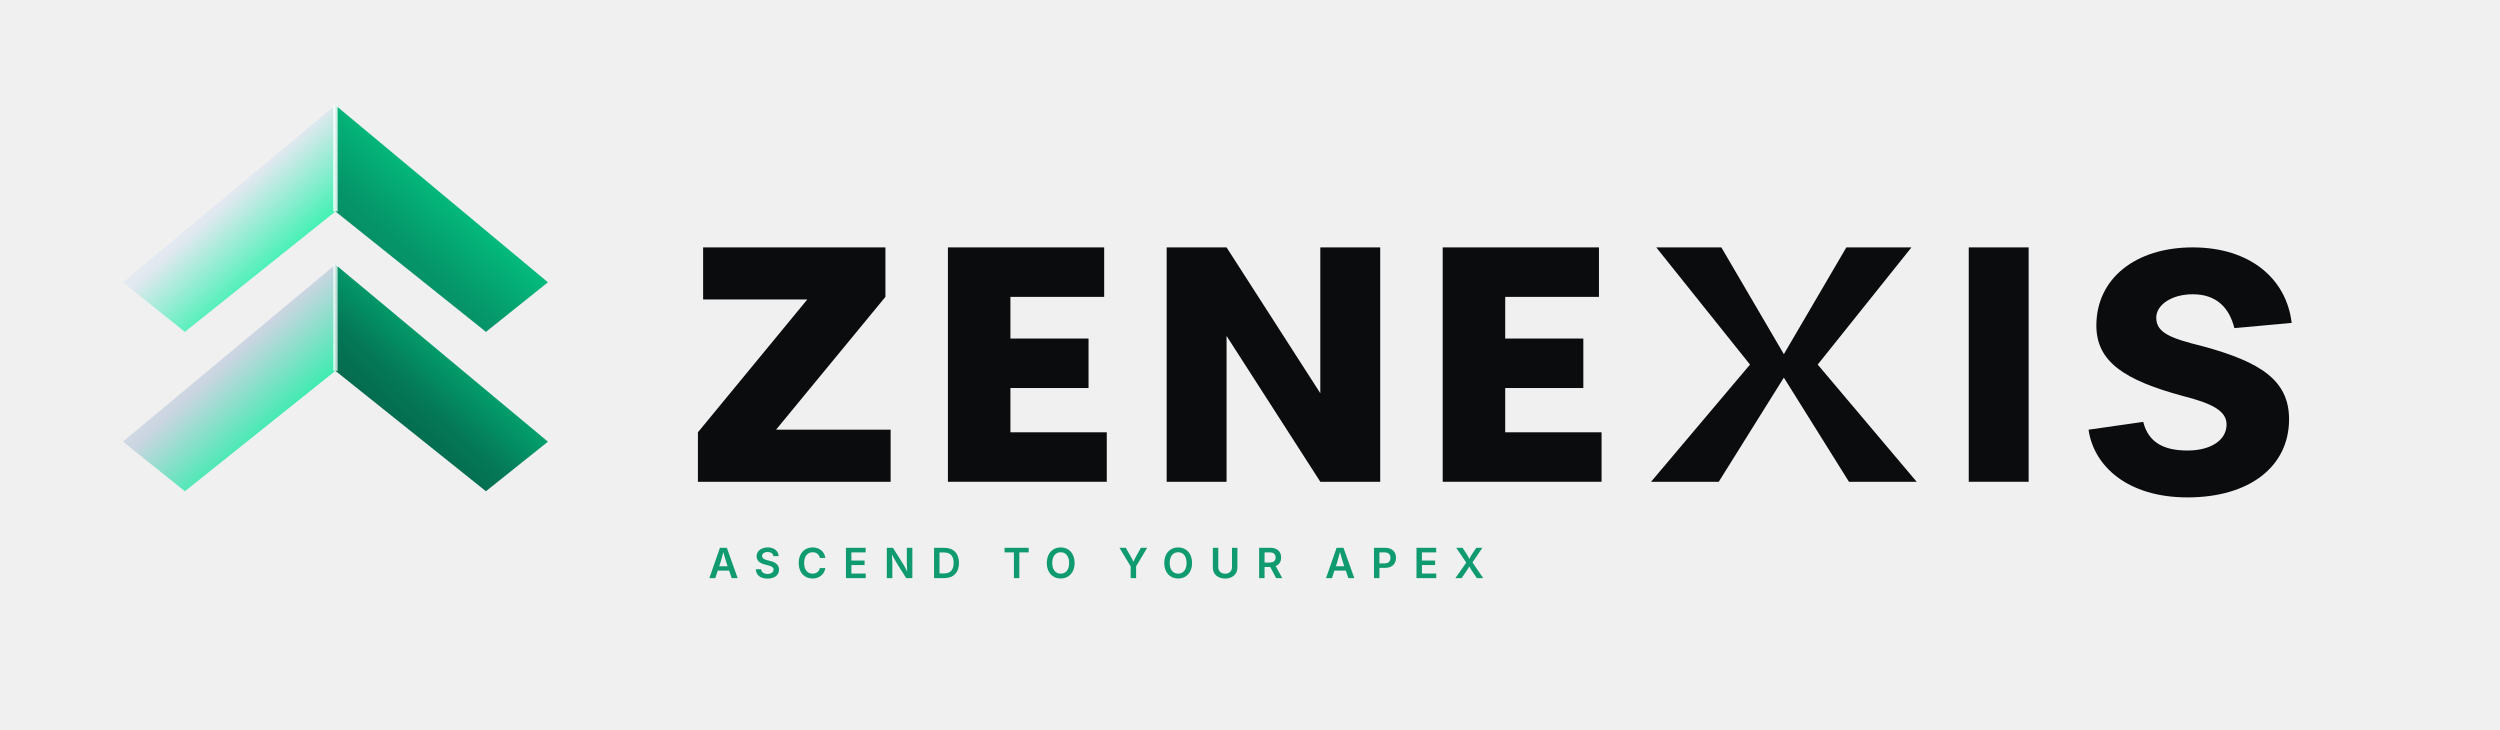
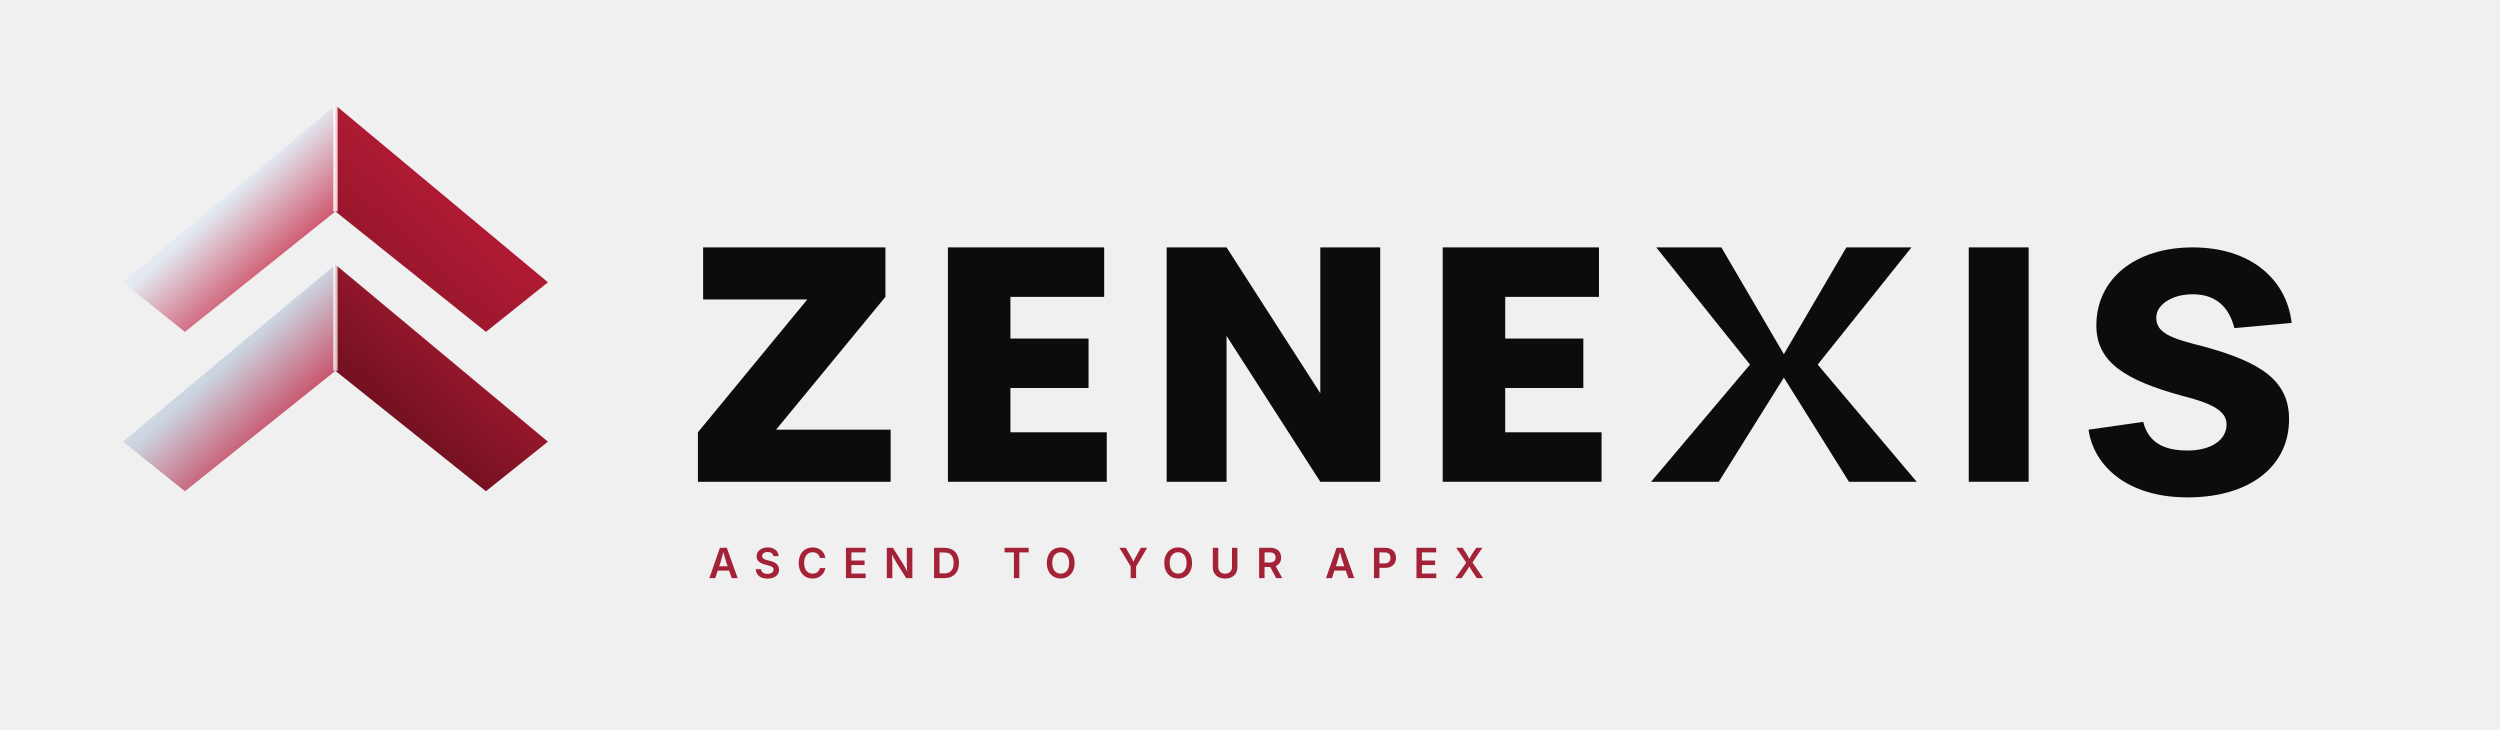
<svg xmlns="http://www.w3.org/2000/svg" viewBox="0 0 960 280" fill="none">
  <defs>
    <linearGradient id="logoUpLeft" x1="50" y1="40" x2="160" y2="160" gradientUnits="userSpaceOnUse">
      <stop offset="0%" stop-color="#FFFFFF" />
      <stop offset="40%" stop-color="#E2E8F0" />
-       <stop offset="80%" stop-color="#00F59B" />
-       <stop offset="100%" stop-color="#059669" />
+       <stop offset="80%" stop-color="#C81E3A" />
+       <stop offset="100%" stop-color="#A0182E" />
    </linearGradient>
    <linearGradient id="logoUpRight" x1="270" y1="40" x2="160" y2="160" gradientUnits="userSpaceOnUse">
-       <stop offset="0%" stop-color="#00F59B" />
-       <stop offset="60%" stop-color="#059669" />
-       <stop offset="100%" stop-color="#047857" />
+       <stop offset="0%" stop-color="#C81E3A" />
+       <stop offset="60%" stop-color="#A0182E" />
+       <stop offset="100%" stop-color="#7F1325" />
    </linearGradient>
    <linearGradient id="logoDownLeft" x1="50" y1="120" x2="160" y2="240" gradientUnits="userSpaceOnUse">
      <stop offset="0%" stop-color="#F8FAFC" />
      <stop offset="45%" stop-color="#CBD5E1" />
-       <stop offset="85%" stop-color="#00F59B" />
-       <stop offset="100%" stop-color="#047857" />
+       <stop offset="85%" stop-color="#C81E3A" />
+       <stop offset="100%" stop-color="#7F1325" />
    </linearGradient>
    <linearGradient id="logoDownRight" x1="270" y1="120" x2="160" y2="240" gradientUnits="userSpaceOnUse">
-       <stop offset="0%" stop-color="#00F59B" />
-       <stop offset="60%" stop-color="#047857" />
-       <stop offset="100%" stop-color="#064E3B" />
+       <stop offset="0%" stop-color="#C81E3A" />
+       <stop offset="60%" stop-color="#7F1325" />
+       <stop offset="100%" stop-color="#560D19" />
    </linearGradient>
    <linearGradient id="textGrad" x1="320" y1="80" x2="900" y2="180" gradientUnits="userSpaceOnUse">
      <stop offset="0%" stop-color="#FFFFFF" />
      <stop offset="70%" stop-color="#F1F5F9" />
      <stop offset="100%" stop-color="#E2E8F0" />
    </linearGradient>
  </defs>
  <g transform="translate(20, 20) scale(0.68)">
    <path d="M 160 30 L 40 130 L 75 158 L 160 90 Z" fill="url(#logoUpLeft)" />
    <path d="M 160 30 L 280 130 L 245 158 L 160 90 Z" fill="url(#logoUpRight)" />
    <path d="M 160 30 L 160 90" stroke="#FFFFFF" stroke-width="2.5" opacity="0.8" />
    <path d="M 160 120 L 40 220 L 75 248 L 160 180 Z" fill="url(#logoDownLeft)" />
    <path d="M 160 120 L 280 220 L 245 248 L 160 180 Z" fill="url(#logoDownRight)" />
    <path d="M 160 120 L 160 180" stroke="#FFFFFF" stroke-width="2.5" opacity="0.7" />
  </g>
  <g fill="#0B0C0E">
    <path d="M 270 95 L 340 95 L 340 114 L 298 165 L 342 165 L 342 185 L 268 185 L 268 166 L 310 115 L 270 115 Z" />
    <path d="M 364 95 L 424 95 L 424 114 L 388 114 L 388 130 L 418 130 L 418 149 L 388 149 L 388 166 L 425 166 L 425 185 L 364 185 Z" />
    <path d="M 448 95 L 471 95 L 507 151 L 507 95 L 530 95 L 530 185 L 507 185 L 471 129 L 471 185 L 448 185 Z" />
    <path d="M 554 95 L 614 95 L 614 114 L 578 114 L 578 130 L 608 130 L 608 149 L 578 149 L 578 166 L 615 166 L 615 185 L 554 185 Z" />
    <path d="M 636 95 L 661 95 L 685 136 L 709 95 L 734 95 L 698 140 L 736 185 L 710 185 L 685 145 L 660 185 L 634 185 L 672 140 Z" />
    <path d="M 756 95 L 779 95 L 779 185 L 756 185 Z" />
    <path d="M 802 165 L 823 162 C 825 170 831 173 840 173 C 849 173 855 169 855 163 C 855 158 850 155 838 152 C 816 146 805 139 805 125 C 805 107 820 95 842 95 C 864 95 878 107 880 124 L 858 126 C 856 118 851 113 842 113 C 834 113 828 117 828 122 C 828 128 834 130 846 133 C 868 139 879 146 879 161 C 879 179 864 191 840 191 C 817 191 804 179 802 165 Z" />
  </g>
-   <text x="272" y="222" font-family="'Inter', sans-serif" font-size="16" font-weight="600" letter-spacing="6" fill="#059669" opacity="0.95">ASCEND TO YOUR APEX</text>
+   <text x="272" y="222" font-family="'Inter', sans-serif" font-size="16" font-weight="600" letter-spacing="6" fill="#A0182E" opacity="0.95">ASCEND TO YOUR APEX</text>
</svg>
